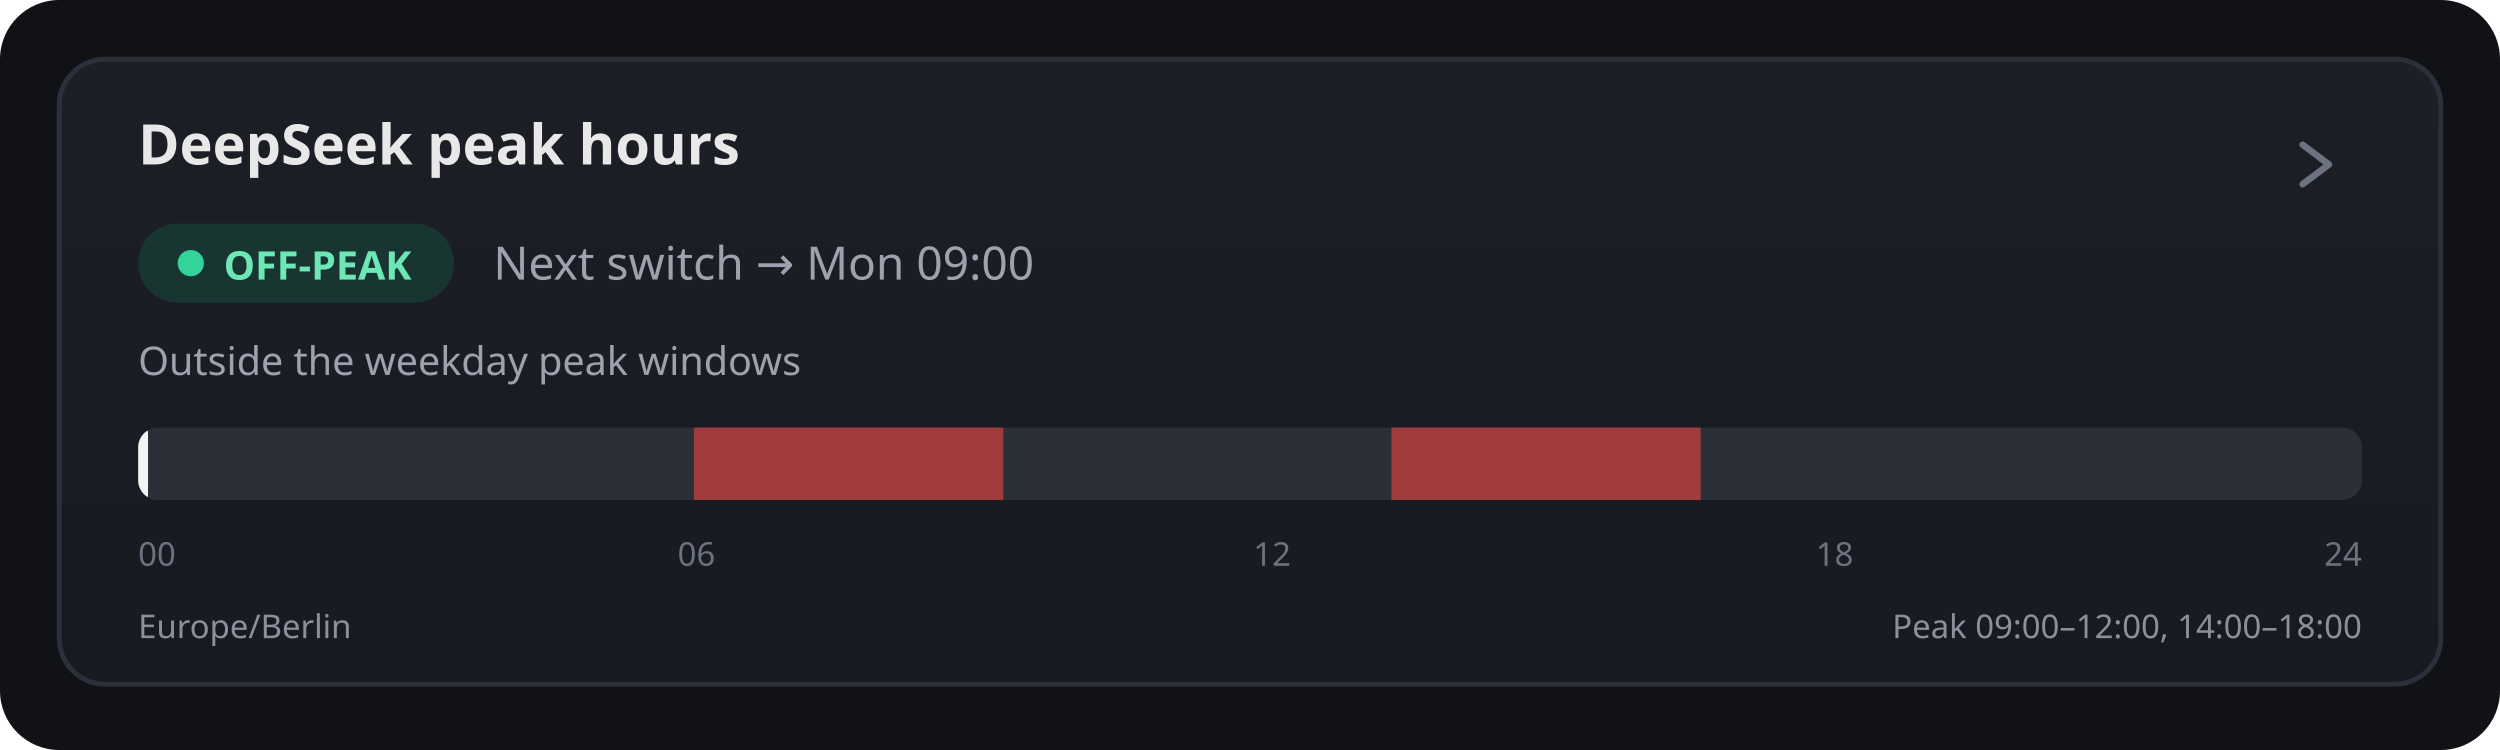
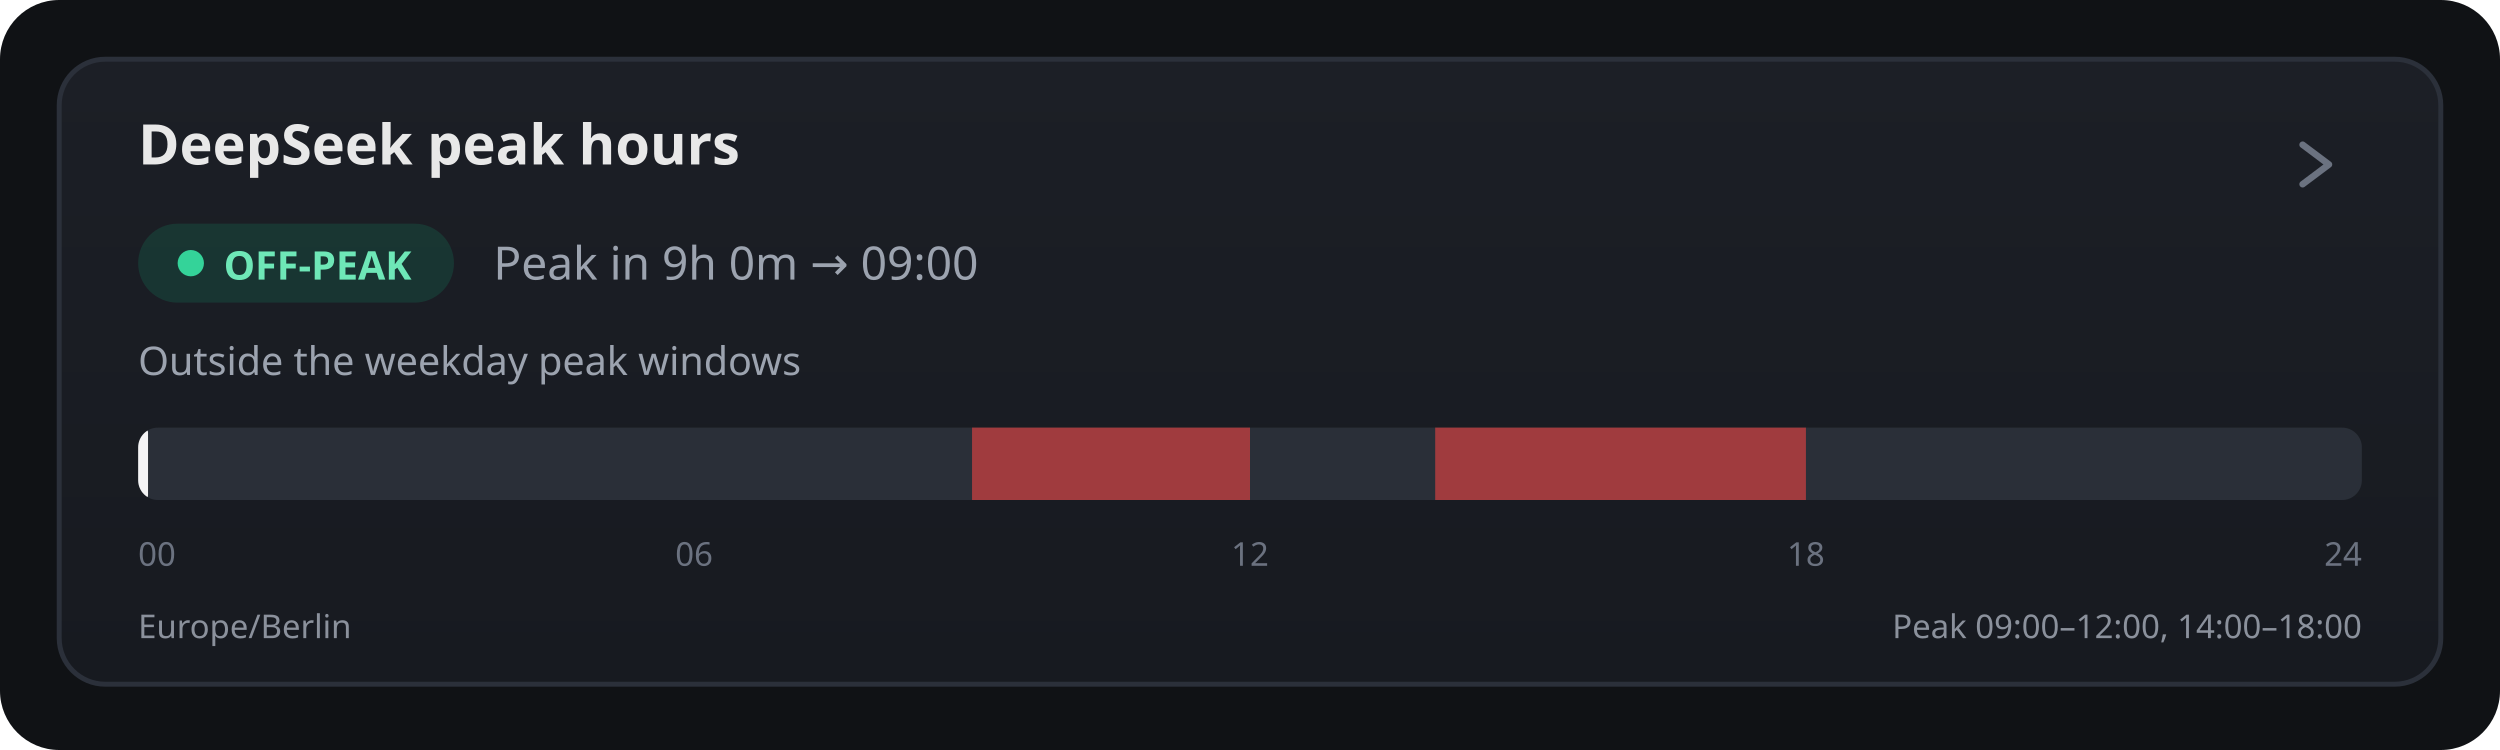
<svg xmlns="http://www.w3.org/2000/svg" width="760" height="228" viewBox="0 0 760 228" role="img" aria-label="The DeepSeek Clock section as it appears in the Work Status panel">
  <defs>
    <linearGradient id="card" x1="0" y1="0" x2="0" y2="1">
      <stop offset="0" stop-color="#1c1f26" />
      <stop offset="1" stop-color="#171a20" />
    </linearGradient>
    <clipPath id="band-clip">
      <rect x="42" y="130" width="676" height="22" rx="6" />
    </clipPath>
  </defs>
  <rect width="760" height="228" rx="18" fill="#101215" />
  <rect x="18" y="18" width="724" height="190" rx="14" fill="url(#card)" stroke="#2b303a" stroke-width="1.5" />
  <text x="42" y="50" font-family="ui-sans-serif, system-ui, sans-serif" font-size="17" font-weight="600" fill="#e8e8e8">DeepSeek peak hours</text>
  <path d="M700 44 l8 6 -8 6" fill="none" stroke="#6b7280" stroke-width="2" stroke-linecap="round" stroke-linejoin="round" />
  <rect x="42" y="68" width="96" height="24" rx="12" fill="#10b981" fill-opacity="0.16" />
  <circle cx="58" cy="80" r="4" fill="#34d399" />
  <text x="68" y="85" font-family="ui-sans-serif, system-ui, sans-serif" font-size="12" font-weight="700" fill="#6ee7b7">OFF-PEAK</text>
-   <text x="150" y="85" font-family="ui-sans-serif, system-ui, sans-serif" font-size="14" fill="#9ca3af">Next switch  →  Mon 09:00</text>
+   <text x="150" y="85" font-family="ui-sans-serif, system-ui, sans-serif" font-size="14" fill="#9ca3af">Peak in 9h 0m  →  09:00</text>
  <text x="42" y="114" font-family="ui-sans-serif, system-ui, sans-serif" font-size="12" fill="#9ca3af">Outside the weekday peak windows</text>
  <g clip-path="url(#band-clip)">
    <rect x="42" y="130" width="676" height="22" fill="#2a2f38" />
-     <rect x="211" y="130" width="94" height="22" fill="#ef4444" fill-opacity="0.6" />
-     <rect x="423" y="130" width="94" height="22" fill="#ef4444" fill-opacity="0.6" />
+     <rect x="295.5" y="130" width="84.5" height="22" fill="#ef4444" fill-opacity="0.6" />
+     <rect x="436.3" y="130" width="112.7" height="22" fill="#ef4444" fill-opacity="0.6" />
    <rect x="42" y="130" width="3" height="22" rx="1.5" fill="#f4f4f5" />
  </g>
  <g font-family="ui-sans-serif, system-ui, sans-serif" font-size="10" fill="#6b7280">
    <text x="42" y="172">00</text>
-     <text x="206" y="172">06</text>
-     <text x="381" y="172">12</text>
-     <text x="552" y="172">18</text>
+     <text x="211" y="172" text-anchor="middle">06</text>
+     <text x="380" y="172" text-anchor="middle">12</text>
+     <text x="549" y="172" text-anchor="middle">18</text>
    <text x="718" y="172" text-anchor="end">24</text>
    <text x="42" y="194" fill="#8b919c">Europe/Berlin</text>
    <text x="718" y="194" fill="#8b919c" text-anchor="end">Peak 09:00–12:00, 14:00–18:00</text>
  </g>
</svg>
